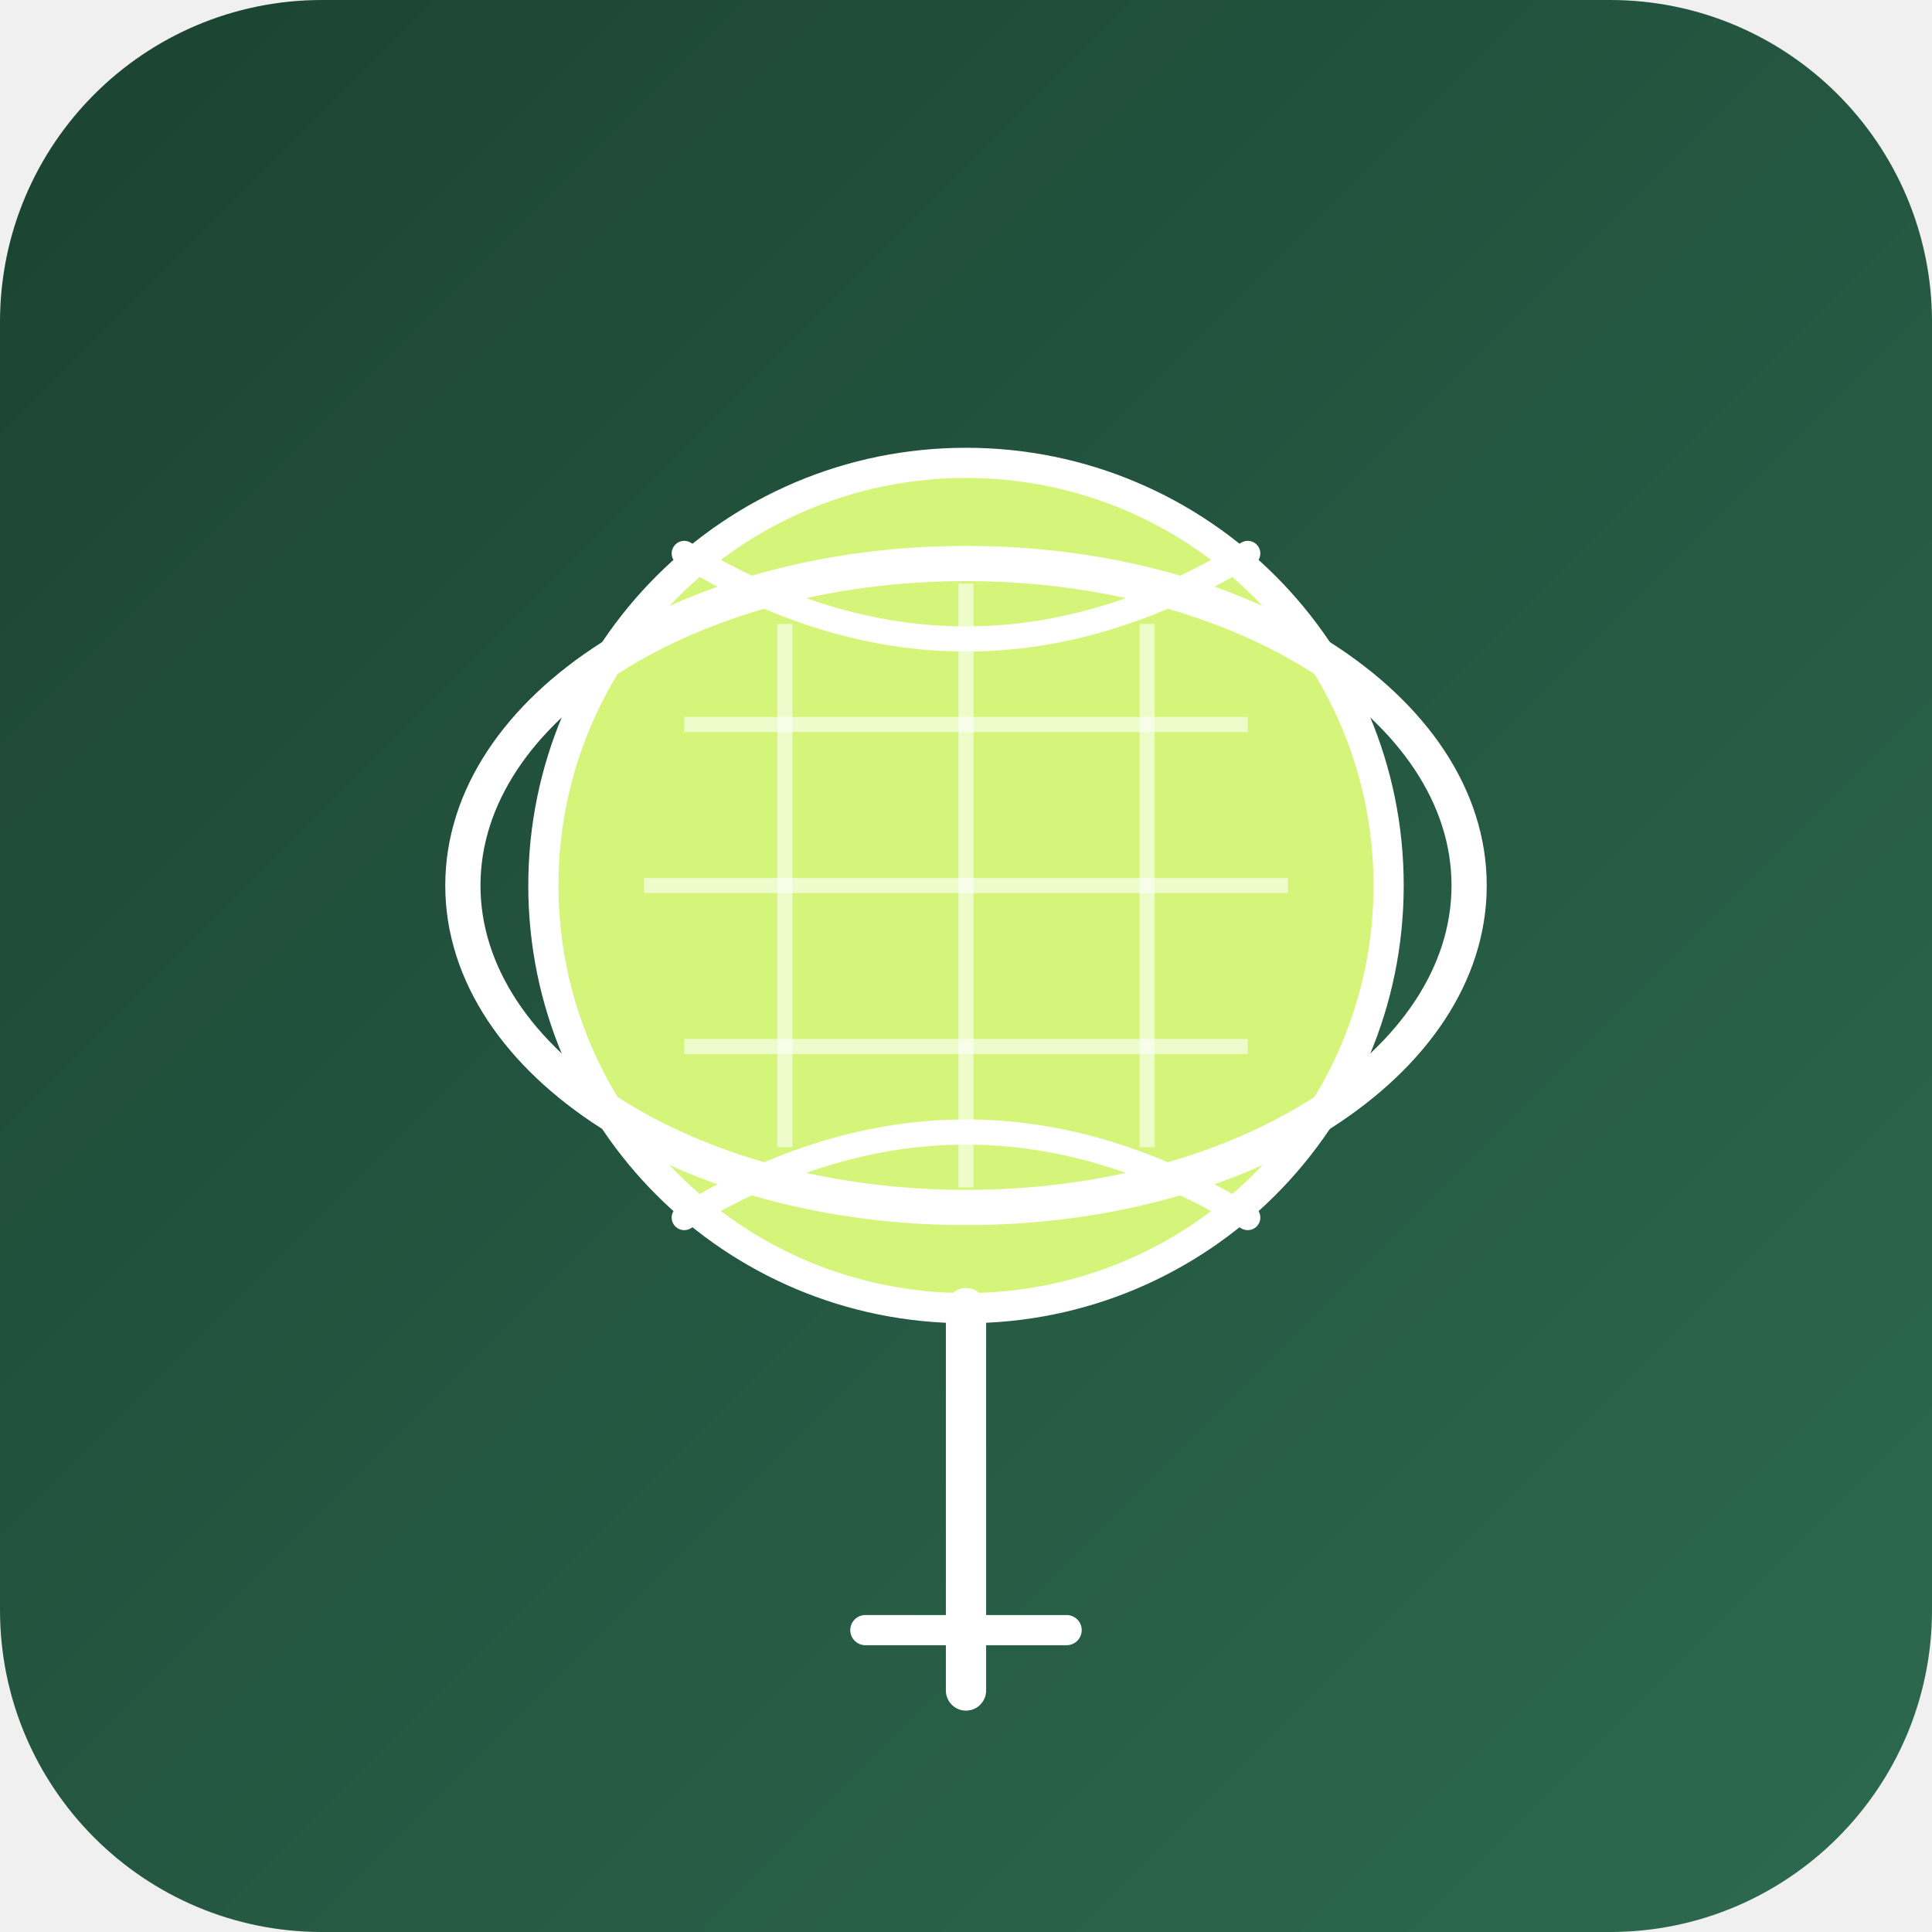
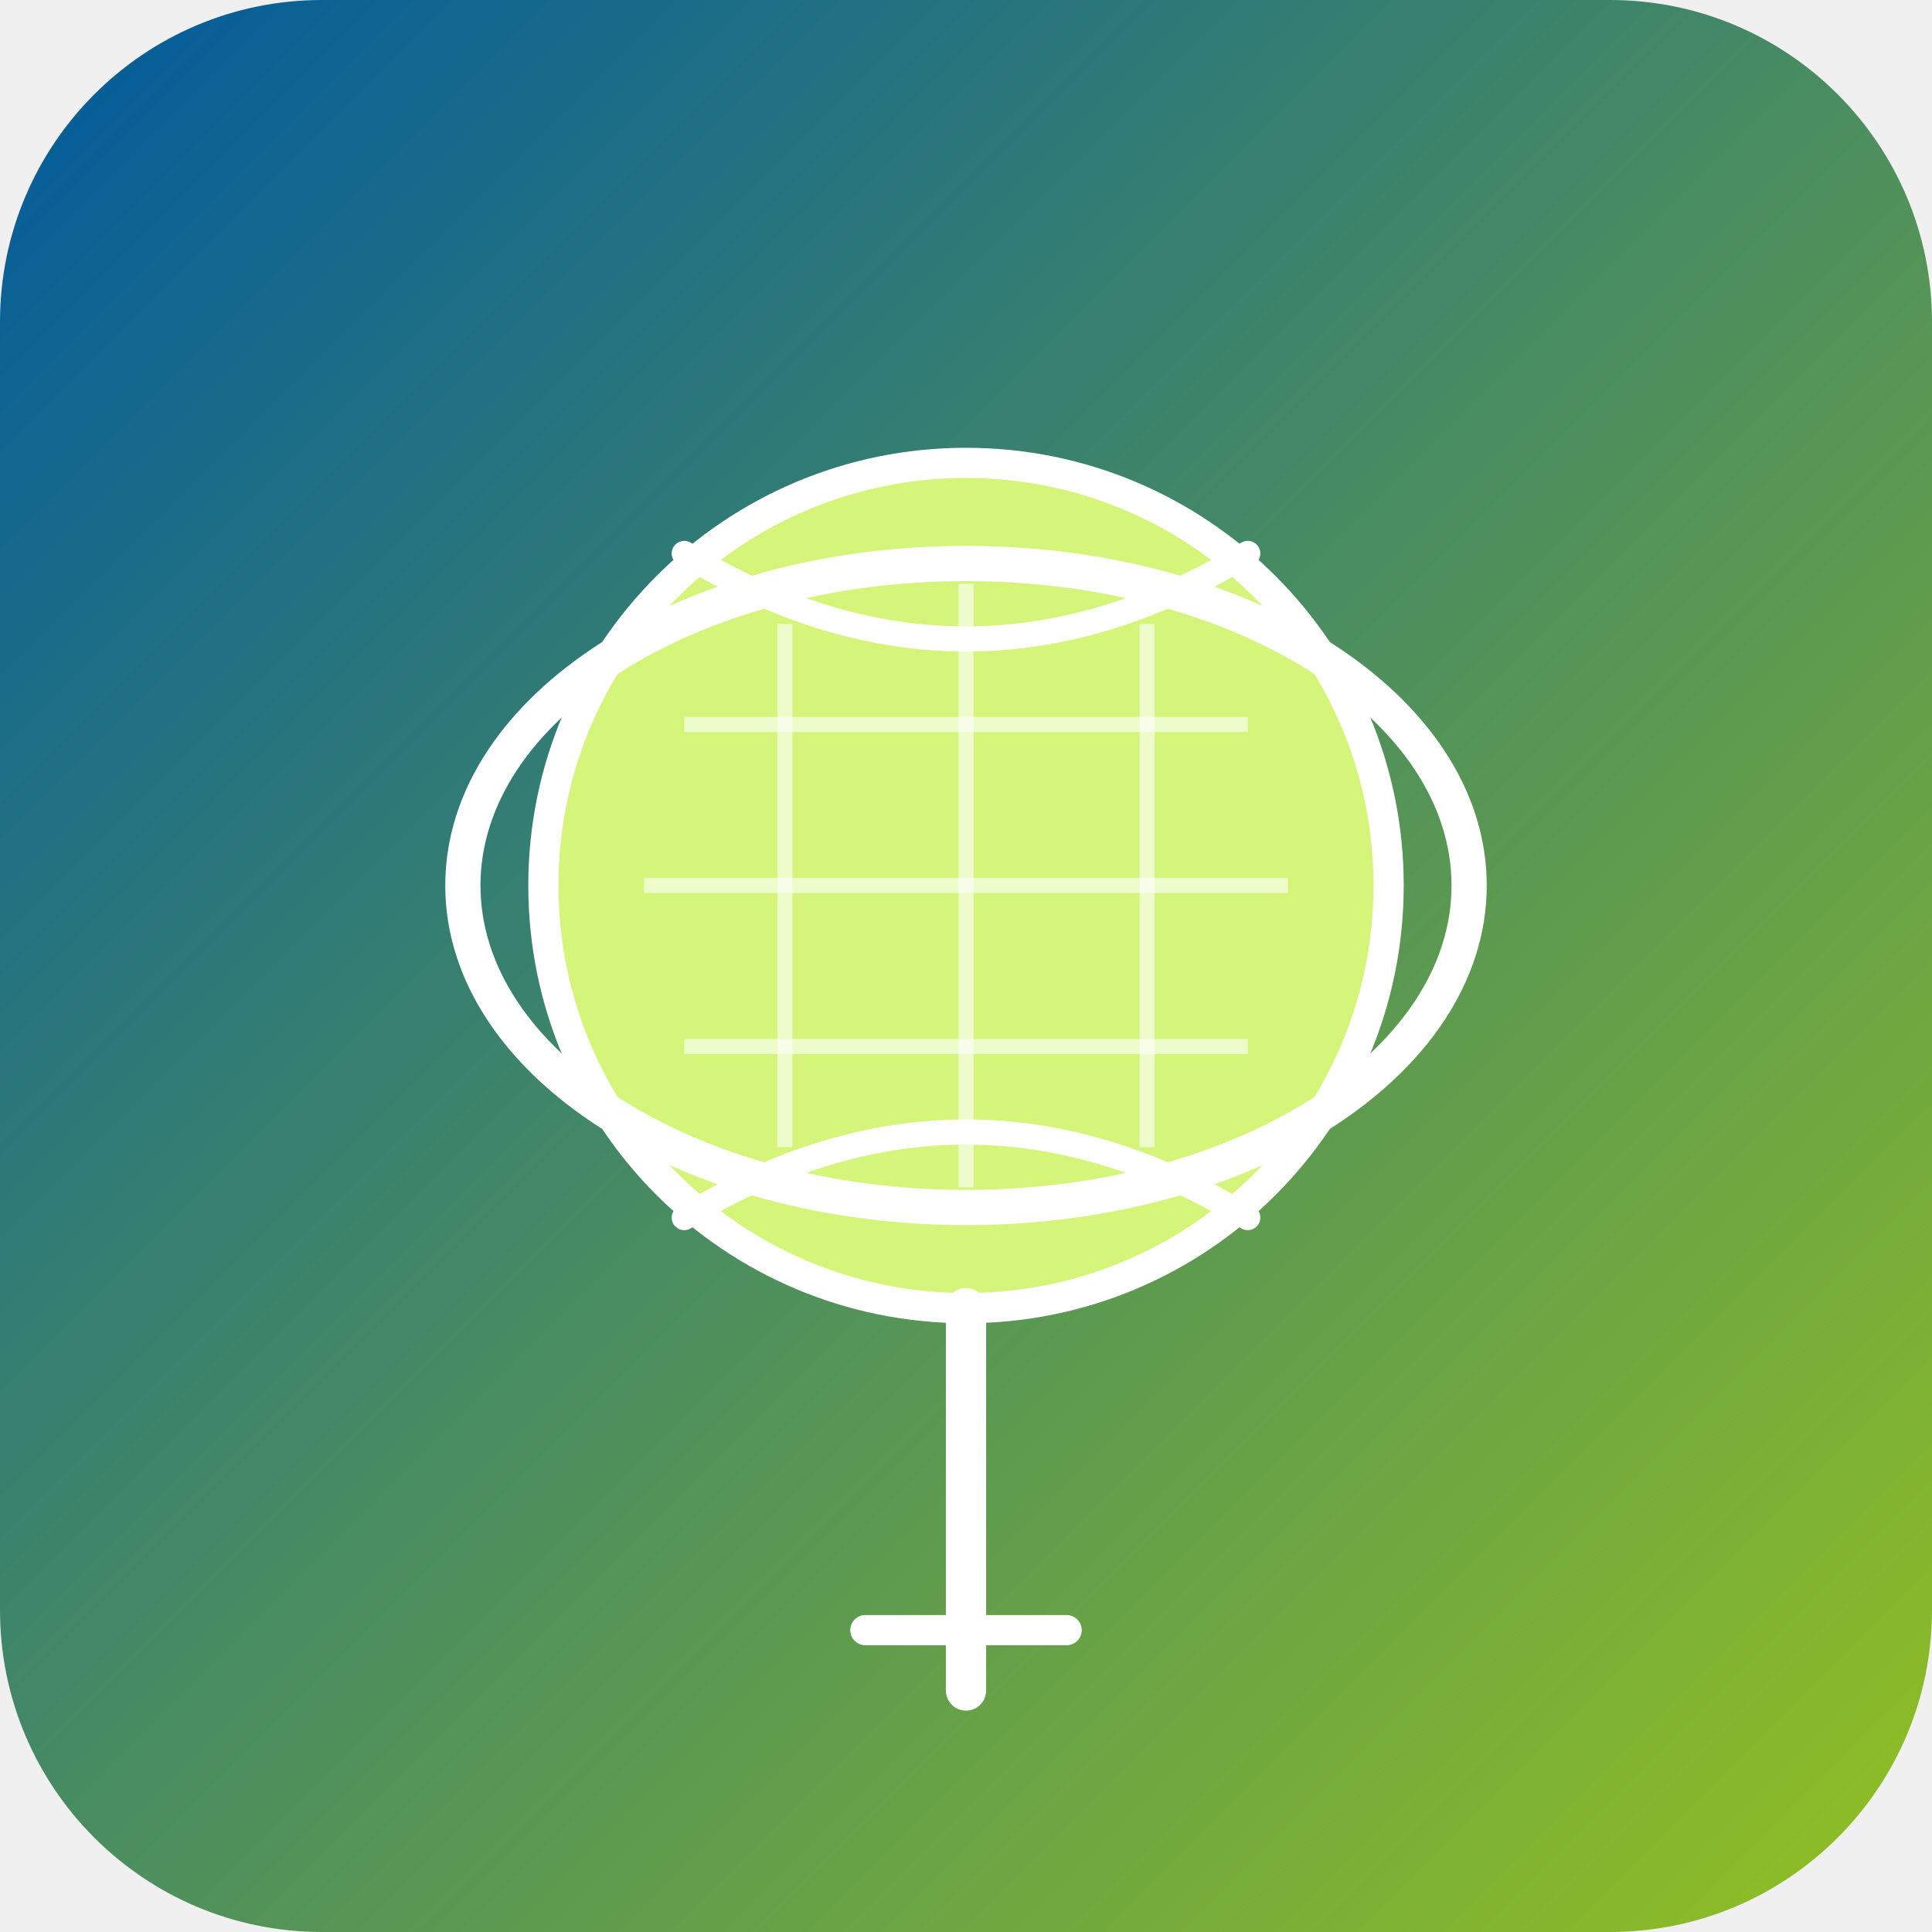
<svg xmlns="http://www.w3.org/2000/svg" width="192" height="192" viewBox="0 0 192 192">
  <defs>
    <linearGradient id="bg" x1="0%" y1="0%" x2="100%" y2="100%">
-       <stop offset="0%" style="stop-color:#1B4332" />
-       <stop offset="100%" style="stop-color:#2D6A4F" />
+       <stop offset="0%" style="stop-color:#00599F" />
+       <stop offset="100%" style="stop-color:#94C121" />
    </linearGradient>
  </defs>
  <rect width="192" height="192" rx="32" fill="url(#bg)" />
  <circle cx="96" cy="88" r="42" fill="#D4F57A" stroke="white" stroke-width="3" />
  <path d="M68 55 Q96 72 124 55" fill="none" stroke="white" stroke-width="2.5" stroke-linecap="round" />
  <path d="M68 121 Q96 104 124 121" fill="none" stroke="white" stroke-width="2.5" stroke-linecap="round" />
  <line x1="96" y1="130" x2="96" y2="168" stroke="white" stroke-width="4" stroke-linecap="round" />
  <line x1="86" y1="162" x2="106" y2="162" stroke="white" stroke-width="3" stroke-linecap="round" />
  <ellipse cx="96" cy="88" rx="50" ry="32" fill="none" stroke="white" stroke-width="3.5" />
  <line x1="68" y1="72" x2="124" y2="72" fill="none" stroke="white" stroke-width="1.5" opacity="0.6" />
  <line x1="64" y1="88" x2="128" y2="88" fill="none" stroke="white" stroke-width="1.5" opacity="0.6" />
  <line x1="68" y1="104" x2="124" y2="104" fill="none" stroke="white" stroke-width="1.5" opacity="0.6" />
  <line x1="78" y1="62" x2="78" y2="114" fill="none" stroke="white" stroke-width="1.5" opacity="0.6" />
  <line x1="96" y1="58" x2="96" y2="118" fill="none" stroke="white" stroke-width="1.5" opacity="0.6" />
  <line x1="114" y1="62" x2="114" y2="114" fill="none" stroke="white" stroke-width="1.5" opacity="0.6" />
</svg>
